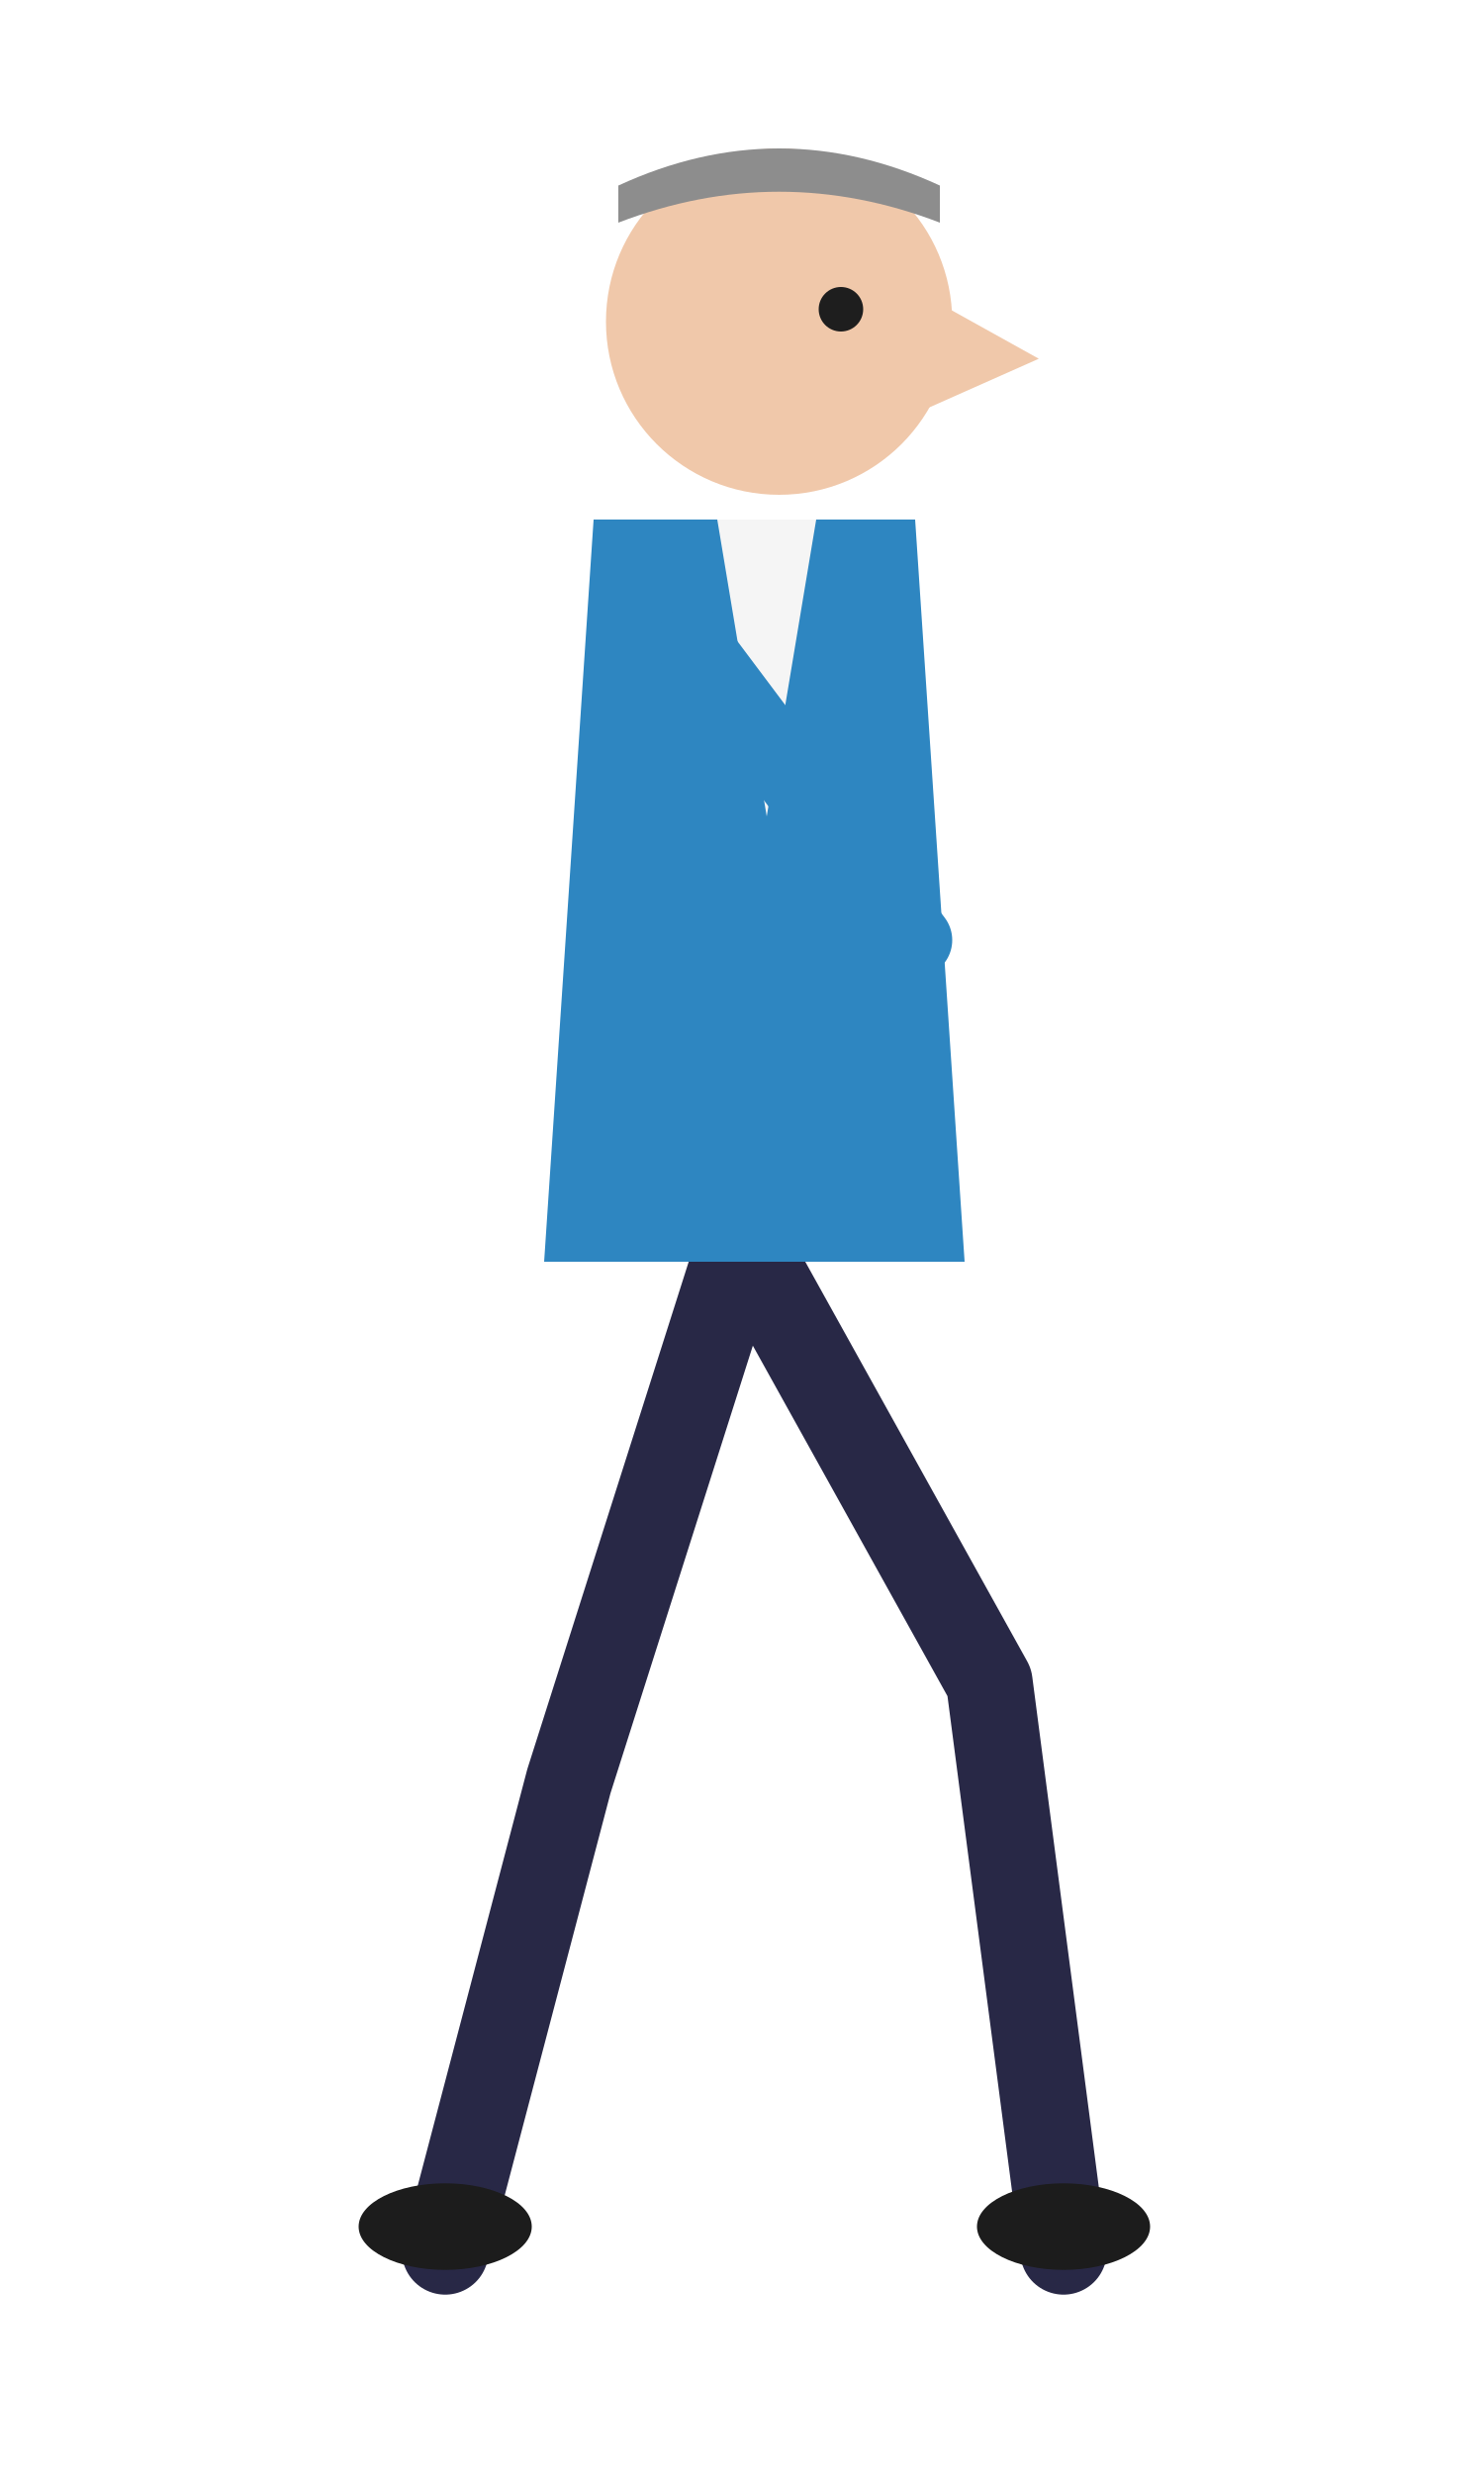
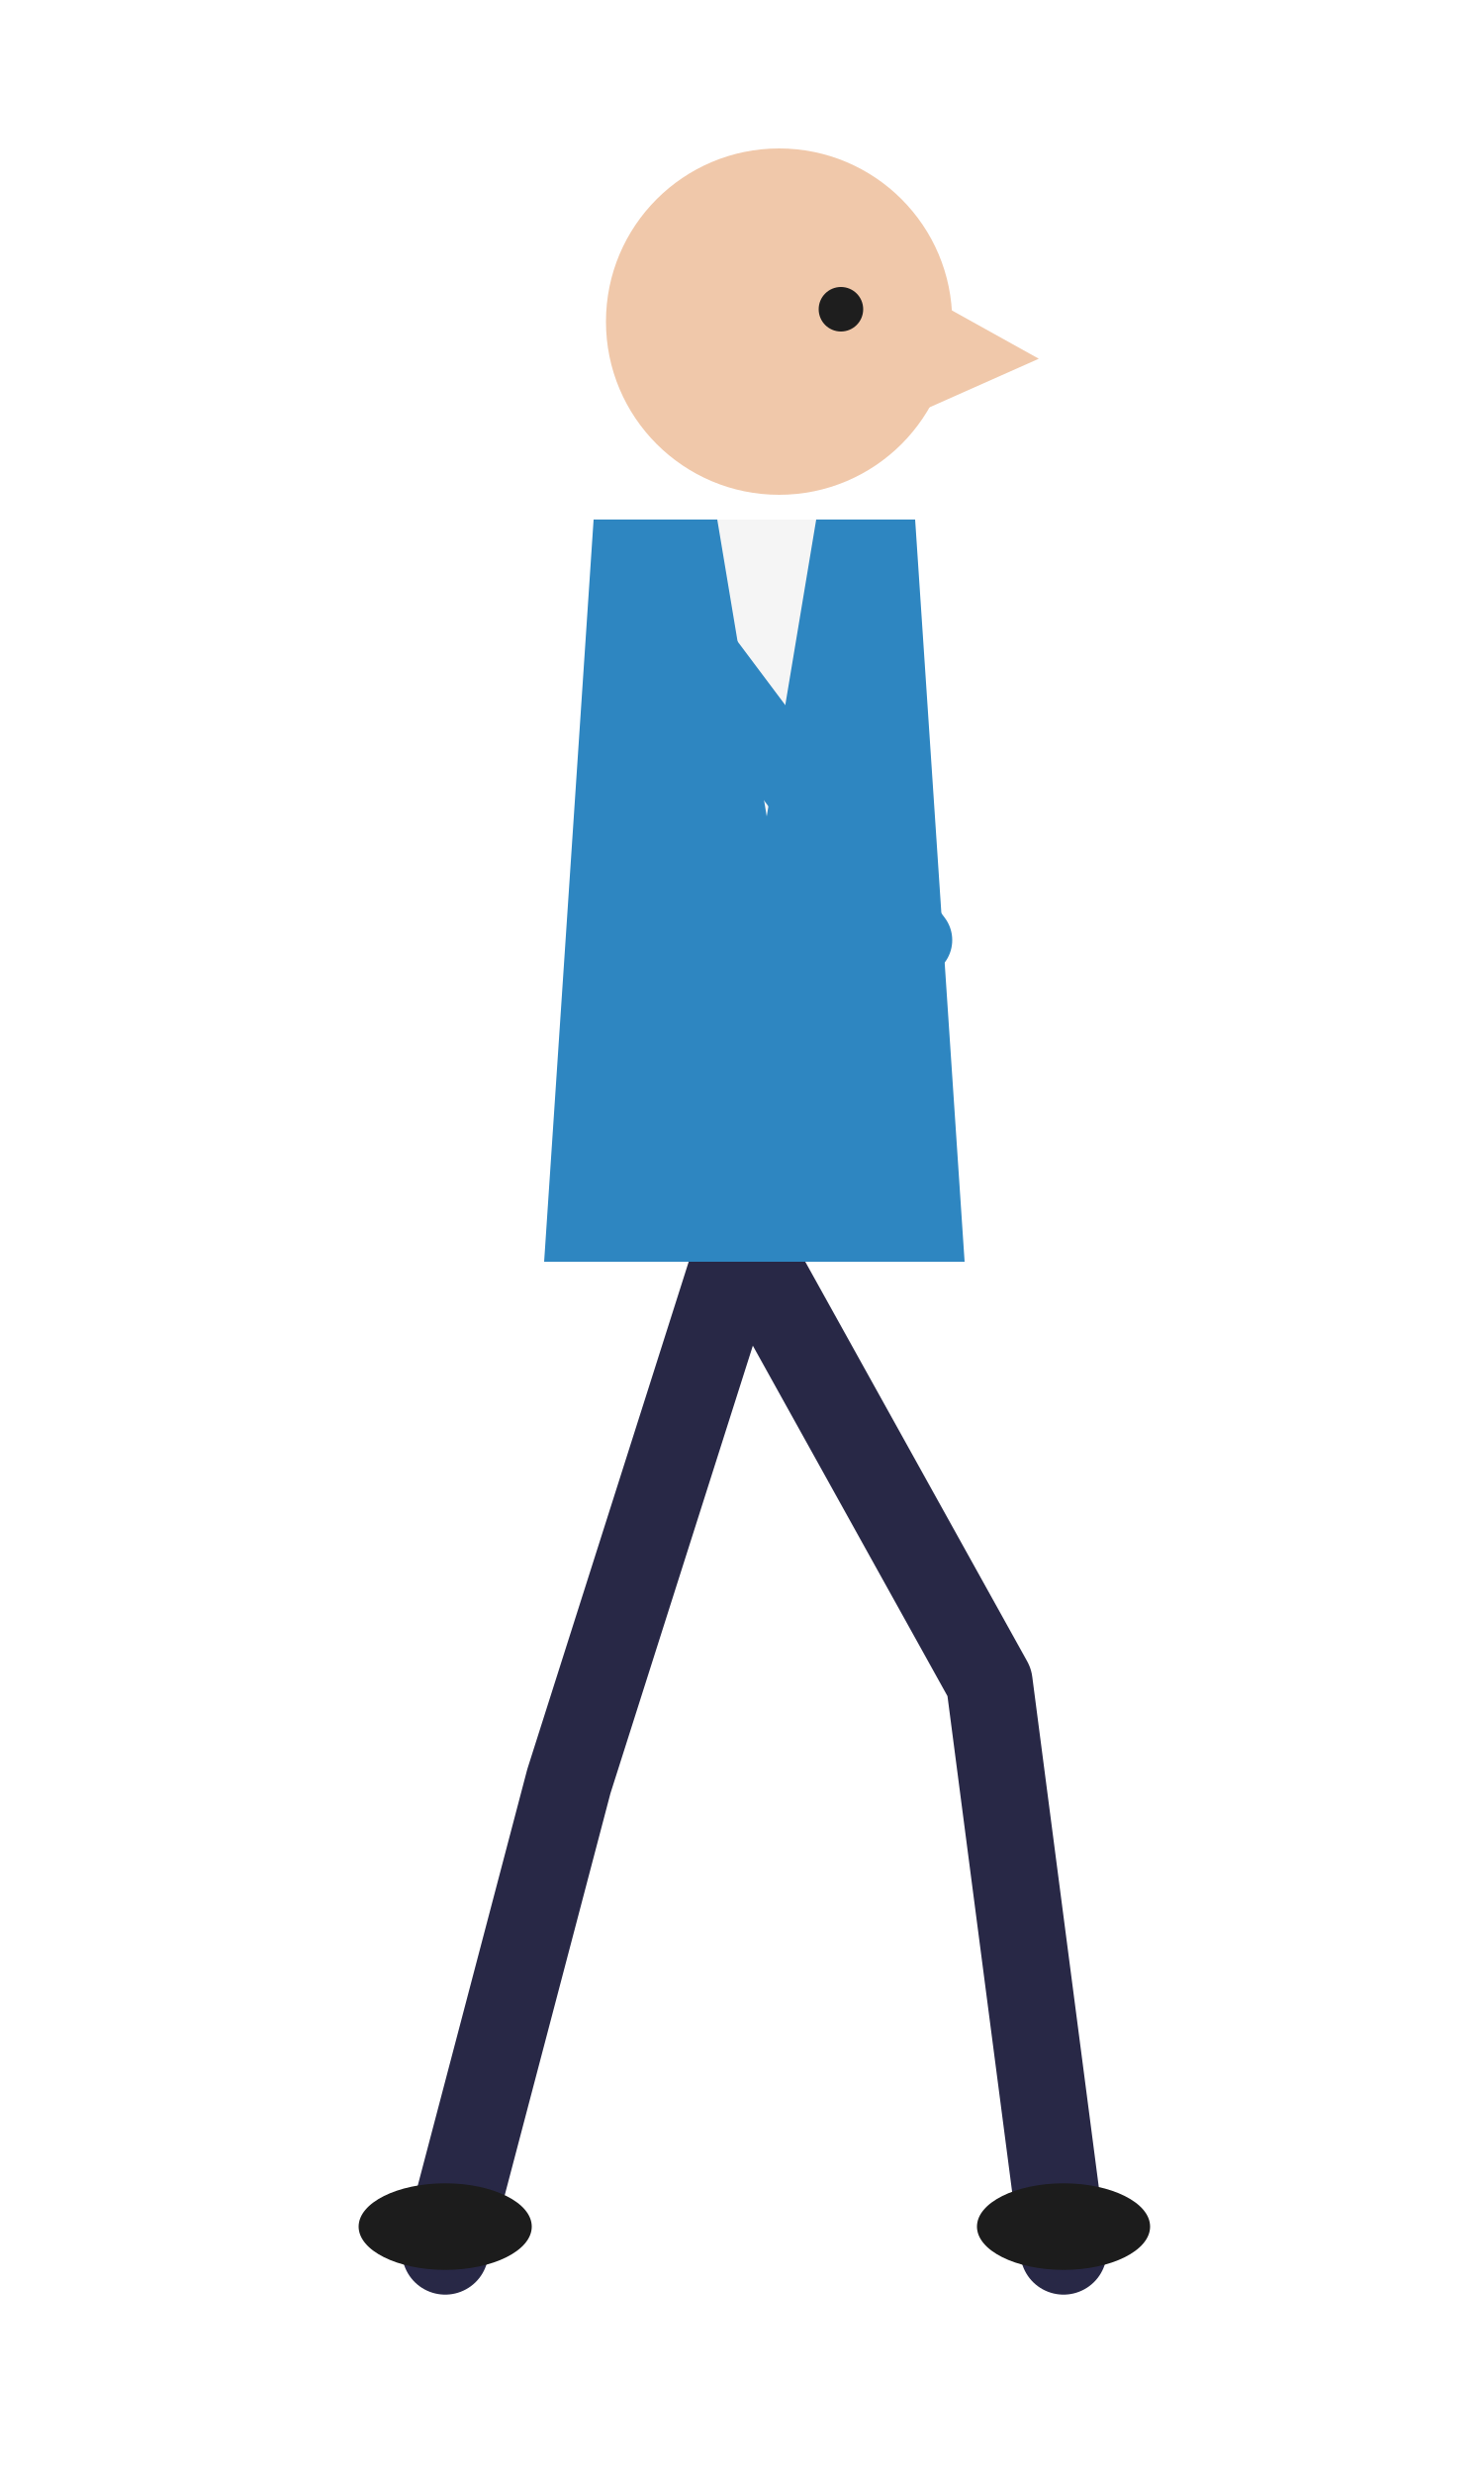
<svg xmlns="http://www.w3.org/2000/svg" viewBox="0 0 120 200" width="120" height="200">
  <g stroke="#282846" stroke-width="7" stroke-linecap="round" fill="none" stroke-linejoin="round">
    <path d="M60 100 L80 136 L86 182 M60 100 L46 144 L36 182" />
  </g>
  <ellipse cx="86" cy="180" rx="7" ry="3.5" fill="#1c1c1c" />
  <ellipse cx="36" cy="180" rx="7" ry="3.5" fill="#1c1c1c" />
  <path d="M48 42 L74 42 L78 102 L44 102 Z" fill="#2e86c1" />
  <path d="M58 42 L66 42 L62 66 Z" fill="#f5f5f5" />
  <g stroke="#2e86c1" stroke-width="6" stroke-linecap="round" fill="none">
    <path d="M56 52 L74 76" />
  </g>
  <circle cx="63" cy="26" r="14" fill="#f0c8aa" />
  <path d="M75 24 L84 29 L75 33 Z" fill="#f0c8aa" />
-   <path d="M50 15 Q63 9 76 15 L76 18 Q63 13 50 18 Z" fill="#8d8d8d" />
+   <path d="" fill="#8d8d8d" />
  <circle cx="68" cy="25" r="1.8" fill="#1e1e1e" />
</svg>
